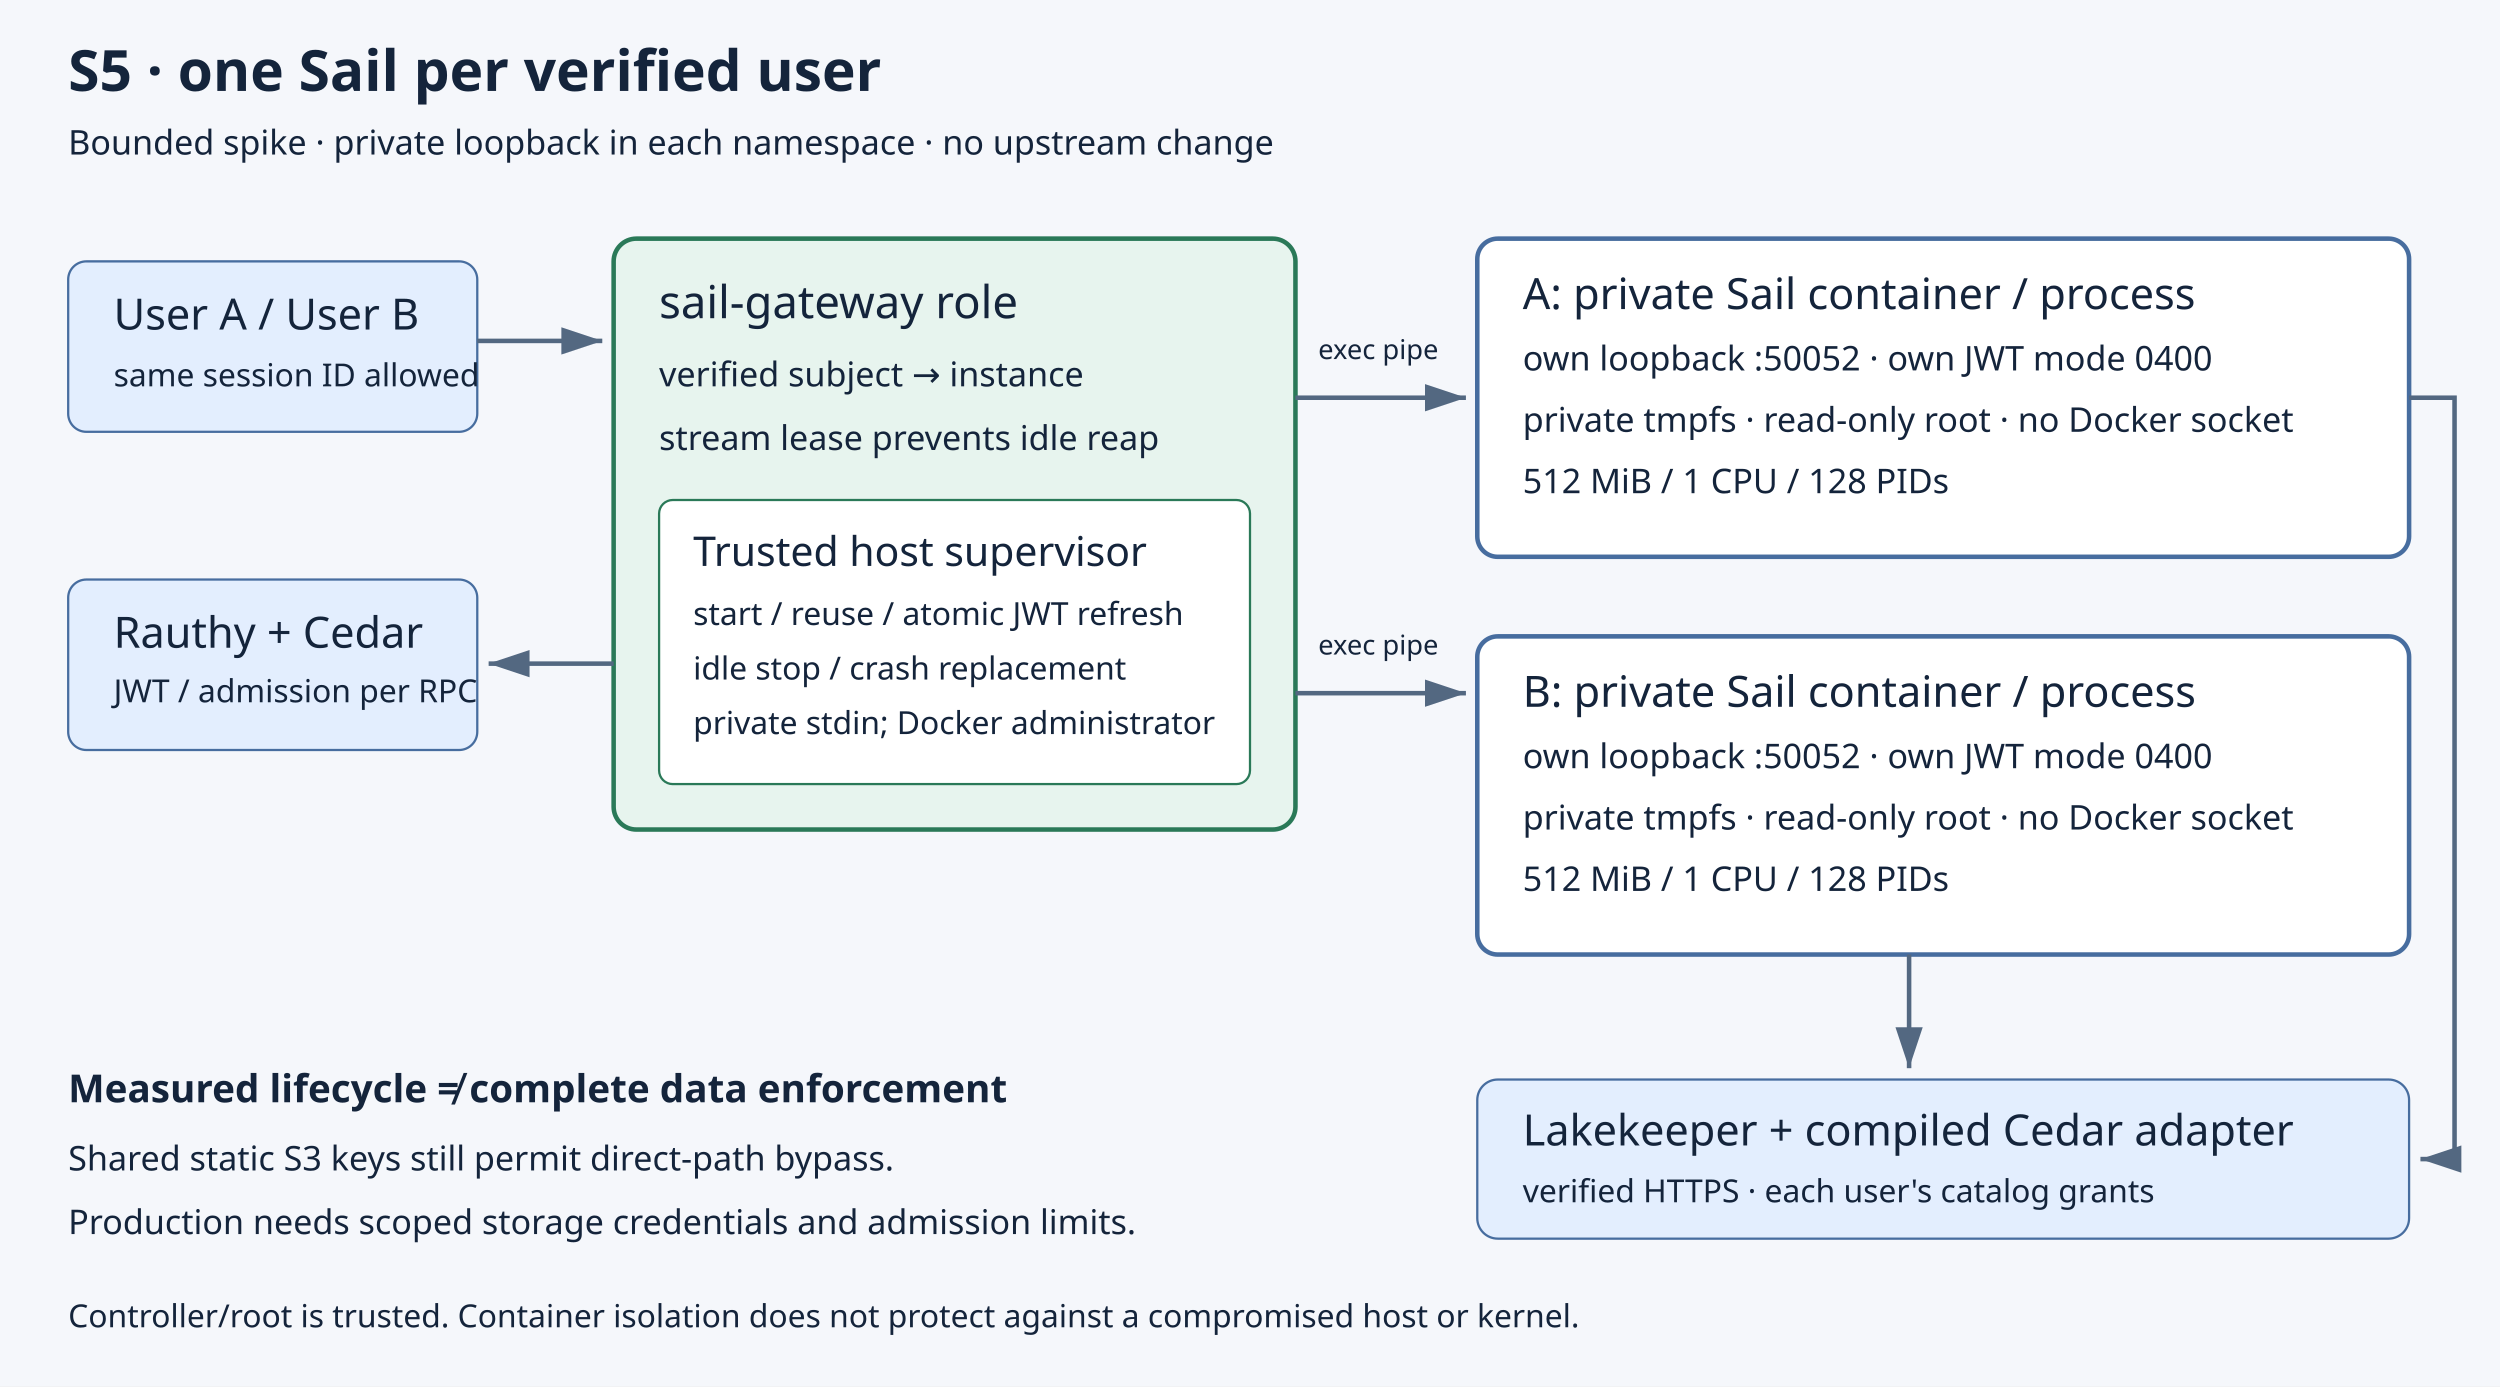
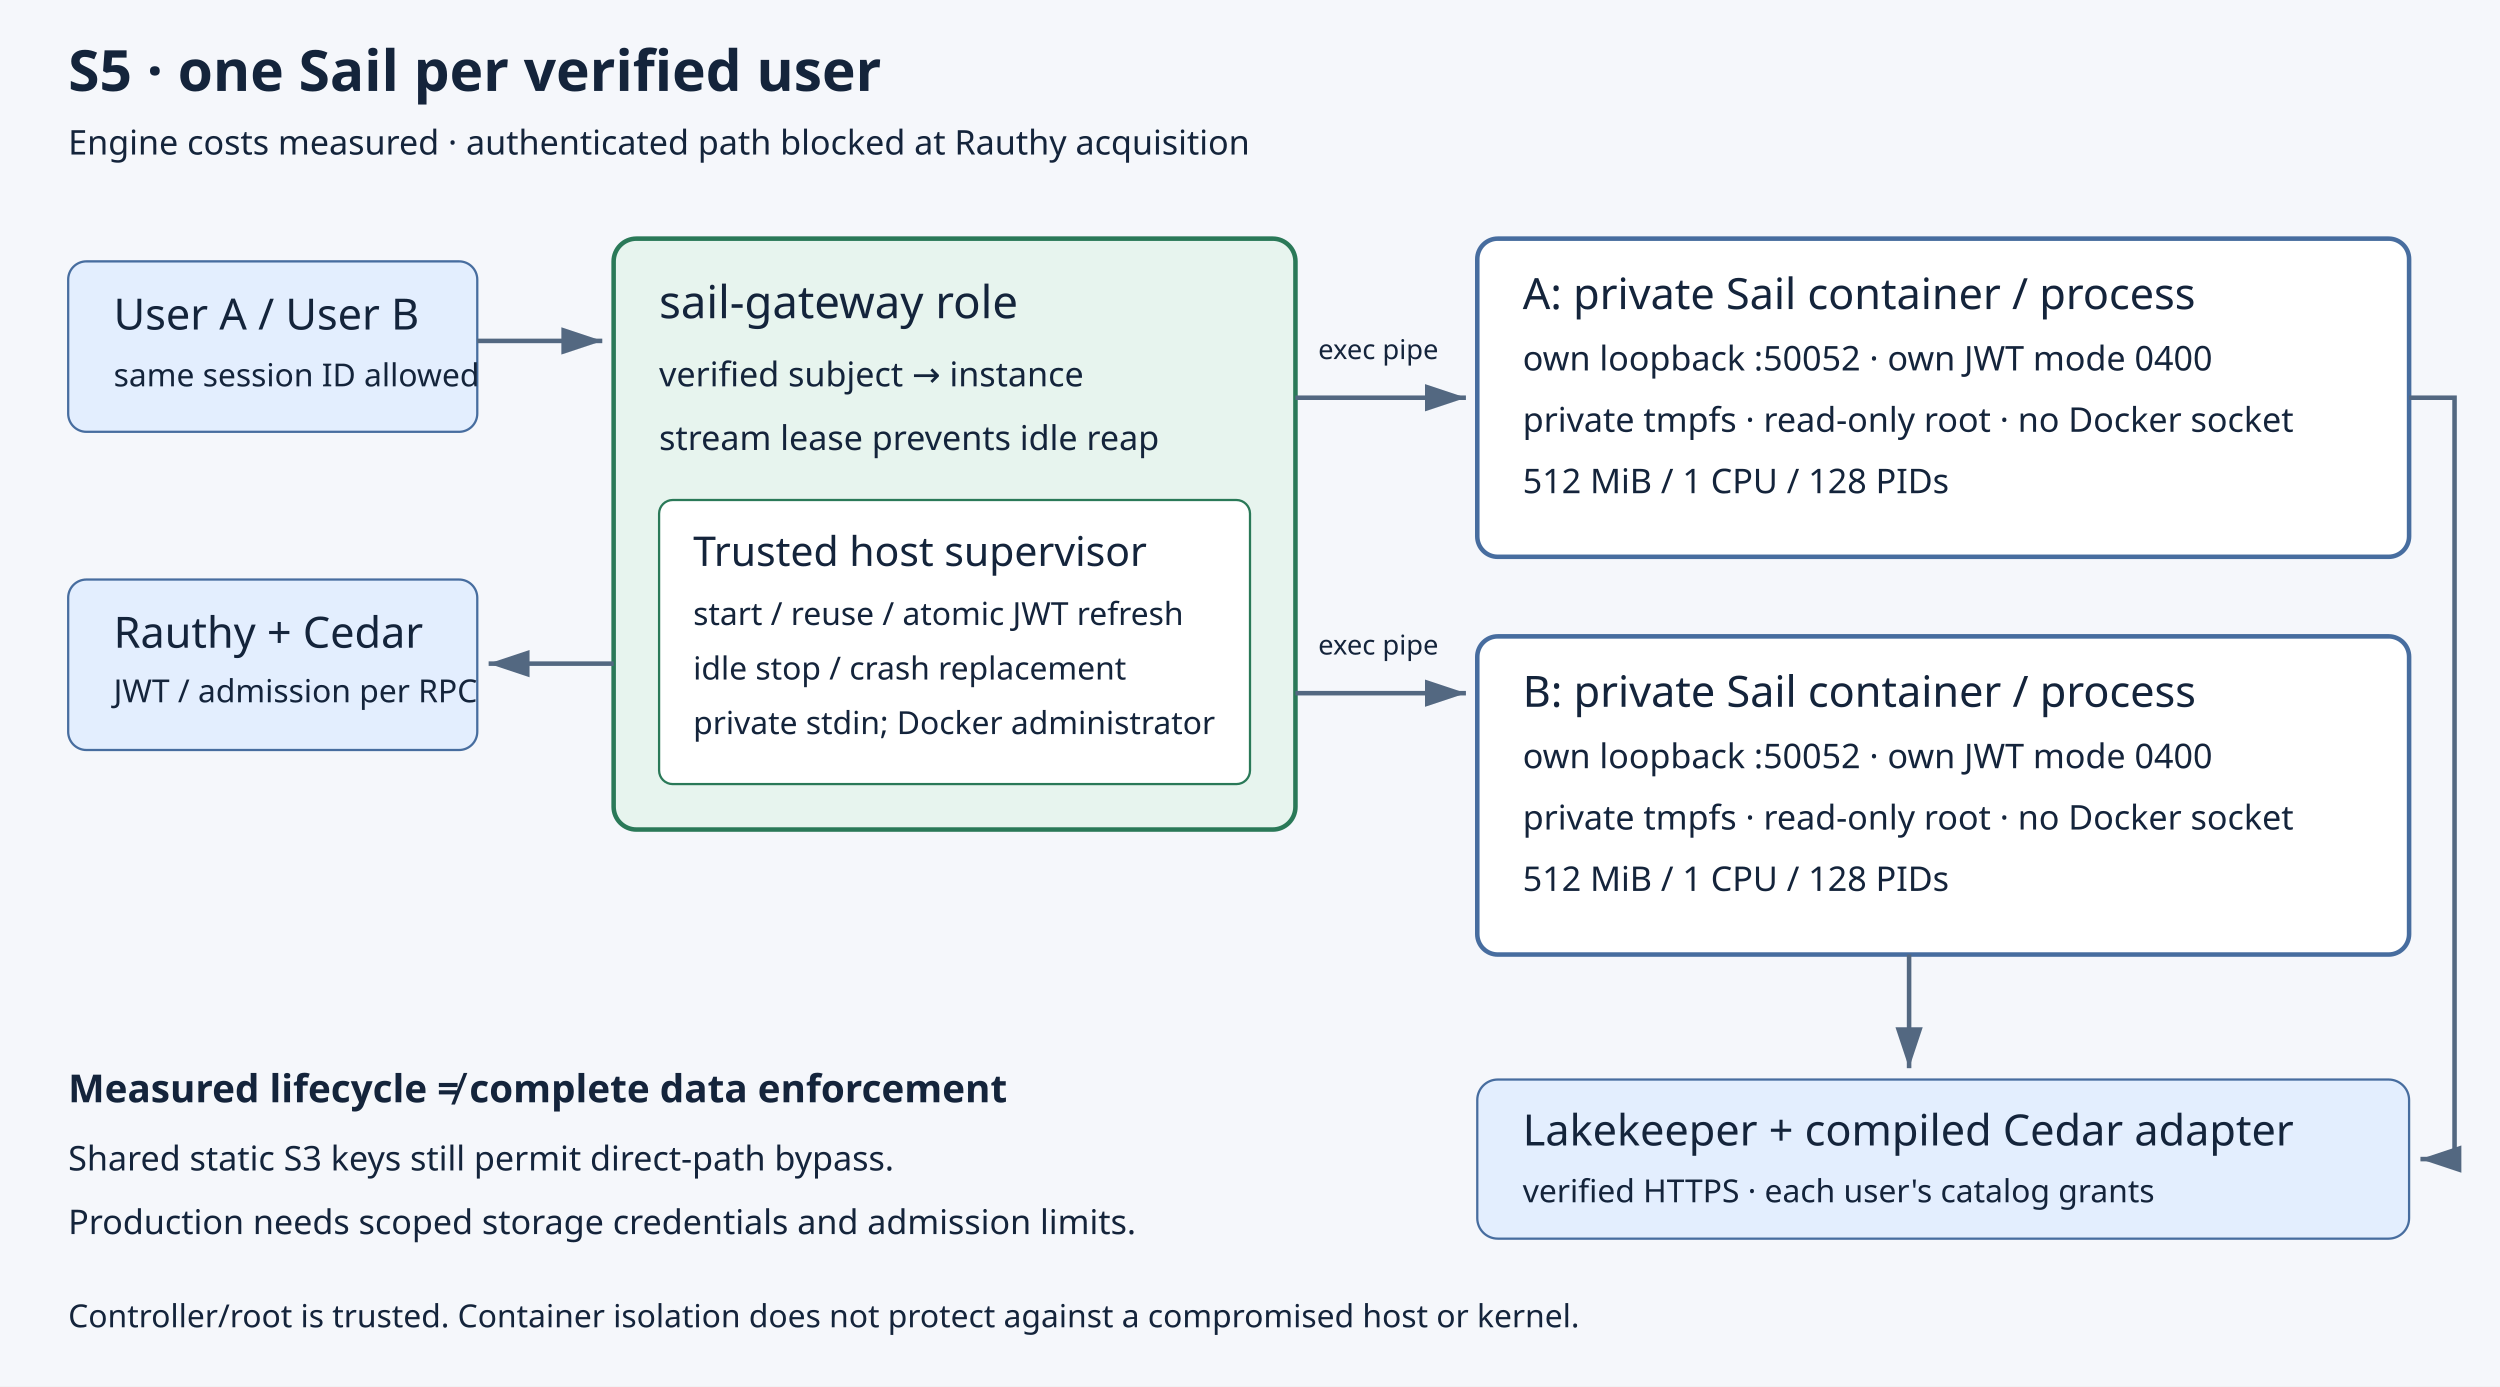
<svg xmlns="http://www.w3.org/2000/svg" width="1100" height="610" viewBox="0 0 1100 610" role="img" aria-labelledby="title desc">
  <defs>
    <marker id="arrow" markerWidth="10" markerHeight="10" refX="9" refY="3" orient="auto">
      <path d="M0,0 L0,6 L9,3z" fill="#536881" />
    </marker>
  </defs>
  <rect width="1100" height="610" fill="#f5f7fb" />
  <g font-family="sans-serif" fill="#14243b">
    <text x="30" y="40" font-size="25" font-weight="bold">S5 · one Sail per verified user</text>
-     <text x="30" y="68" font-size="15">Bounded spike · private loopback in each namespace · no upstream change</text>
+     <text x="30" y="68" font-size="15">Engine costs measured · authenticated path blocked at Rauthy acquisition</text>
    <g fill="#e3eefe" stroke="#476d9f">
      <rect x="30" y="115" width="180" height="75" rx="8" />
      <rect x="30" y="255" width="180" height="75" rx="8" />
    </g>
    <text x="50" y="145" font-size="19">User A / User B</text>
    <text x="50" y="170" font-size="14">same session ID allowed</text>
    <text x="50" y="285" font-size="19">Rauthy + Cedar</text>
    <text x="50" y="309" font-size="14">JWT / admission per RPC</text>
    <rect x="270" y="105" width="300" height="260" rx="10" fill="#e7f4ee" stroke="#2a7958" stroke-width="2" />
    <text x="290" y="140" font-size="20">sail-gateway role</text>
    <text x="290" y="170" font-size="15">verified subject → instance</text>
    <text x="290" y="198" font-size="15">stream lease prevents idle reap</text>
    <rect x="290" y="220" width="260" height="125" rx="6" fill="#fff" stroke="#2a7958" />
    <text x="305" y="249" font-size="18">Trusted host supervisor</text>
    <text x="305" y="275" font-size="14">start / reuse / atomic JWT refresh</text>
    <text x="305" y="299" font-size="14">idle stop / crash replacement</text>
    <text x="305" y="323" font-size="14">private stdin; Docker administrator</text>
    <g fill="#fff" stroke="#476d9f" stroke-width="2">
      <rect x="650" y="105" width="410" height="140" rx="9" />
      <rect x="650" y="280" width="410" height="140" rx="9" />
    </g>
    <text x="670" y="136" font-size="19">A: private Sail container / process</text>
    <text x="670" y="163" font-size="15">own loopback :50052 · own JWT mode 0400</text>
    <text x="670" y="190" font-size="15">private tmpfs · read-only root · no Docker socket</text>
    <text x="670" y="217" font-size="15">512 MiB / 1 CPU / 128 PIDs</text>
    <text x="670" y="311" font-size="19">B: private Sail container / process</text>
    <text x="670" y="338" font-size="15">own loopback :50052 · own JWT mode 0400</text>
    <text x="670" y="365" font-size="15">private tmpfs · read-only root · no Docker socket</text>
    <text x="670" y="392" font-size="15">512 MiB / 1 CPU / 128 PIDs</text>
    <rect x="650" y="475" width="410" height="70" rx="9" fill="#e3eefe" stroke="#476d9f" />
    <text x="670" y="504" font-size="19">Lakekeeper + compiled Cedar adapter</text>
    <text x="670" y="529" font-size="14">verified HTTPS · each user's catalog grants</text>
    <g fill="none" stroke="#536881" stroke-width="2" marker-end="url(#arrow)">
      <path d="M210 150H265" />
      <path d="M270 292H215" />
      <path d="M570 175H645" />
      <path d="M570 305H645" />
      <path d="M1060 175H1080V510H1065" />
      <path d="M840 420V470" />
    </g>
    <text x="580" y="158" font-size="12">exec pipe</text>
    <text x="580" y="288" font-size="12">exec pipe</text>
    <text x="30" y="485" font-size="17" font-weight="bold">Measured lifecycle ≠ complete data enforcement</text>
    <text x="30" y="515" font-size="15">Shared static S3 keys still permit direct-path bypass.</text>
    <text x="30" y="543" font-size="15">Production needs scoped storage credentials and admission limits.</text>
    <text x="30" y="584" font-size="14">Controller/root is trusted. Container isolation does not protect against a compromised host or kernel.</text>
  </g>
</svg>
